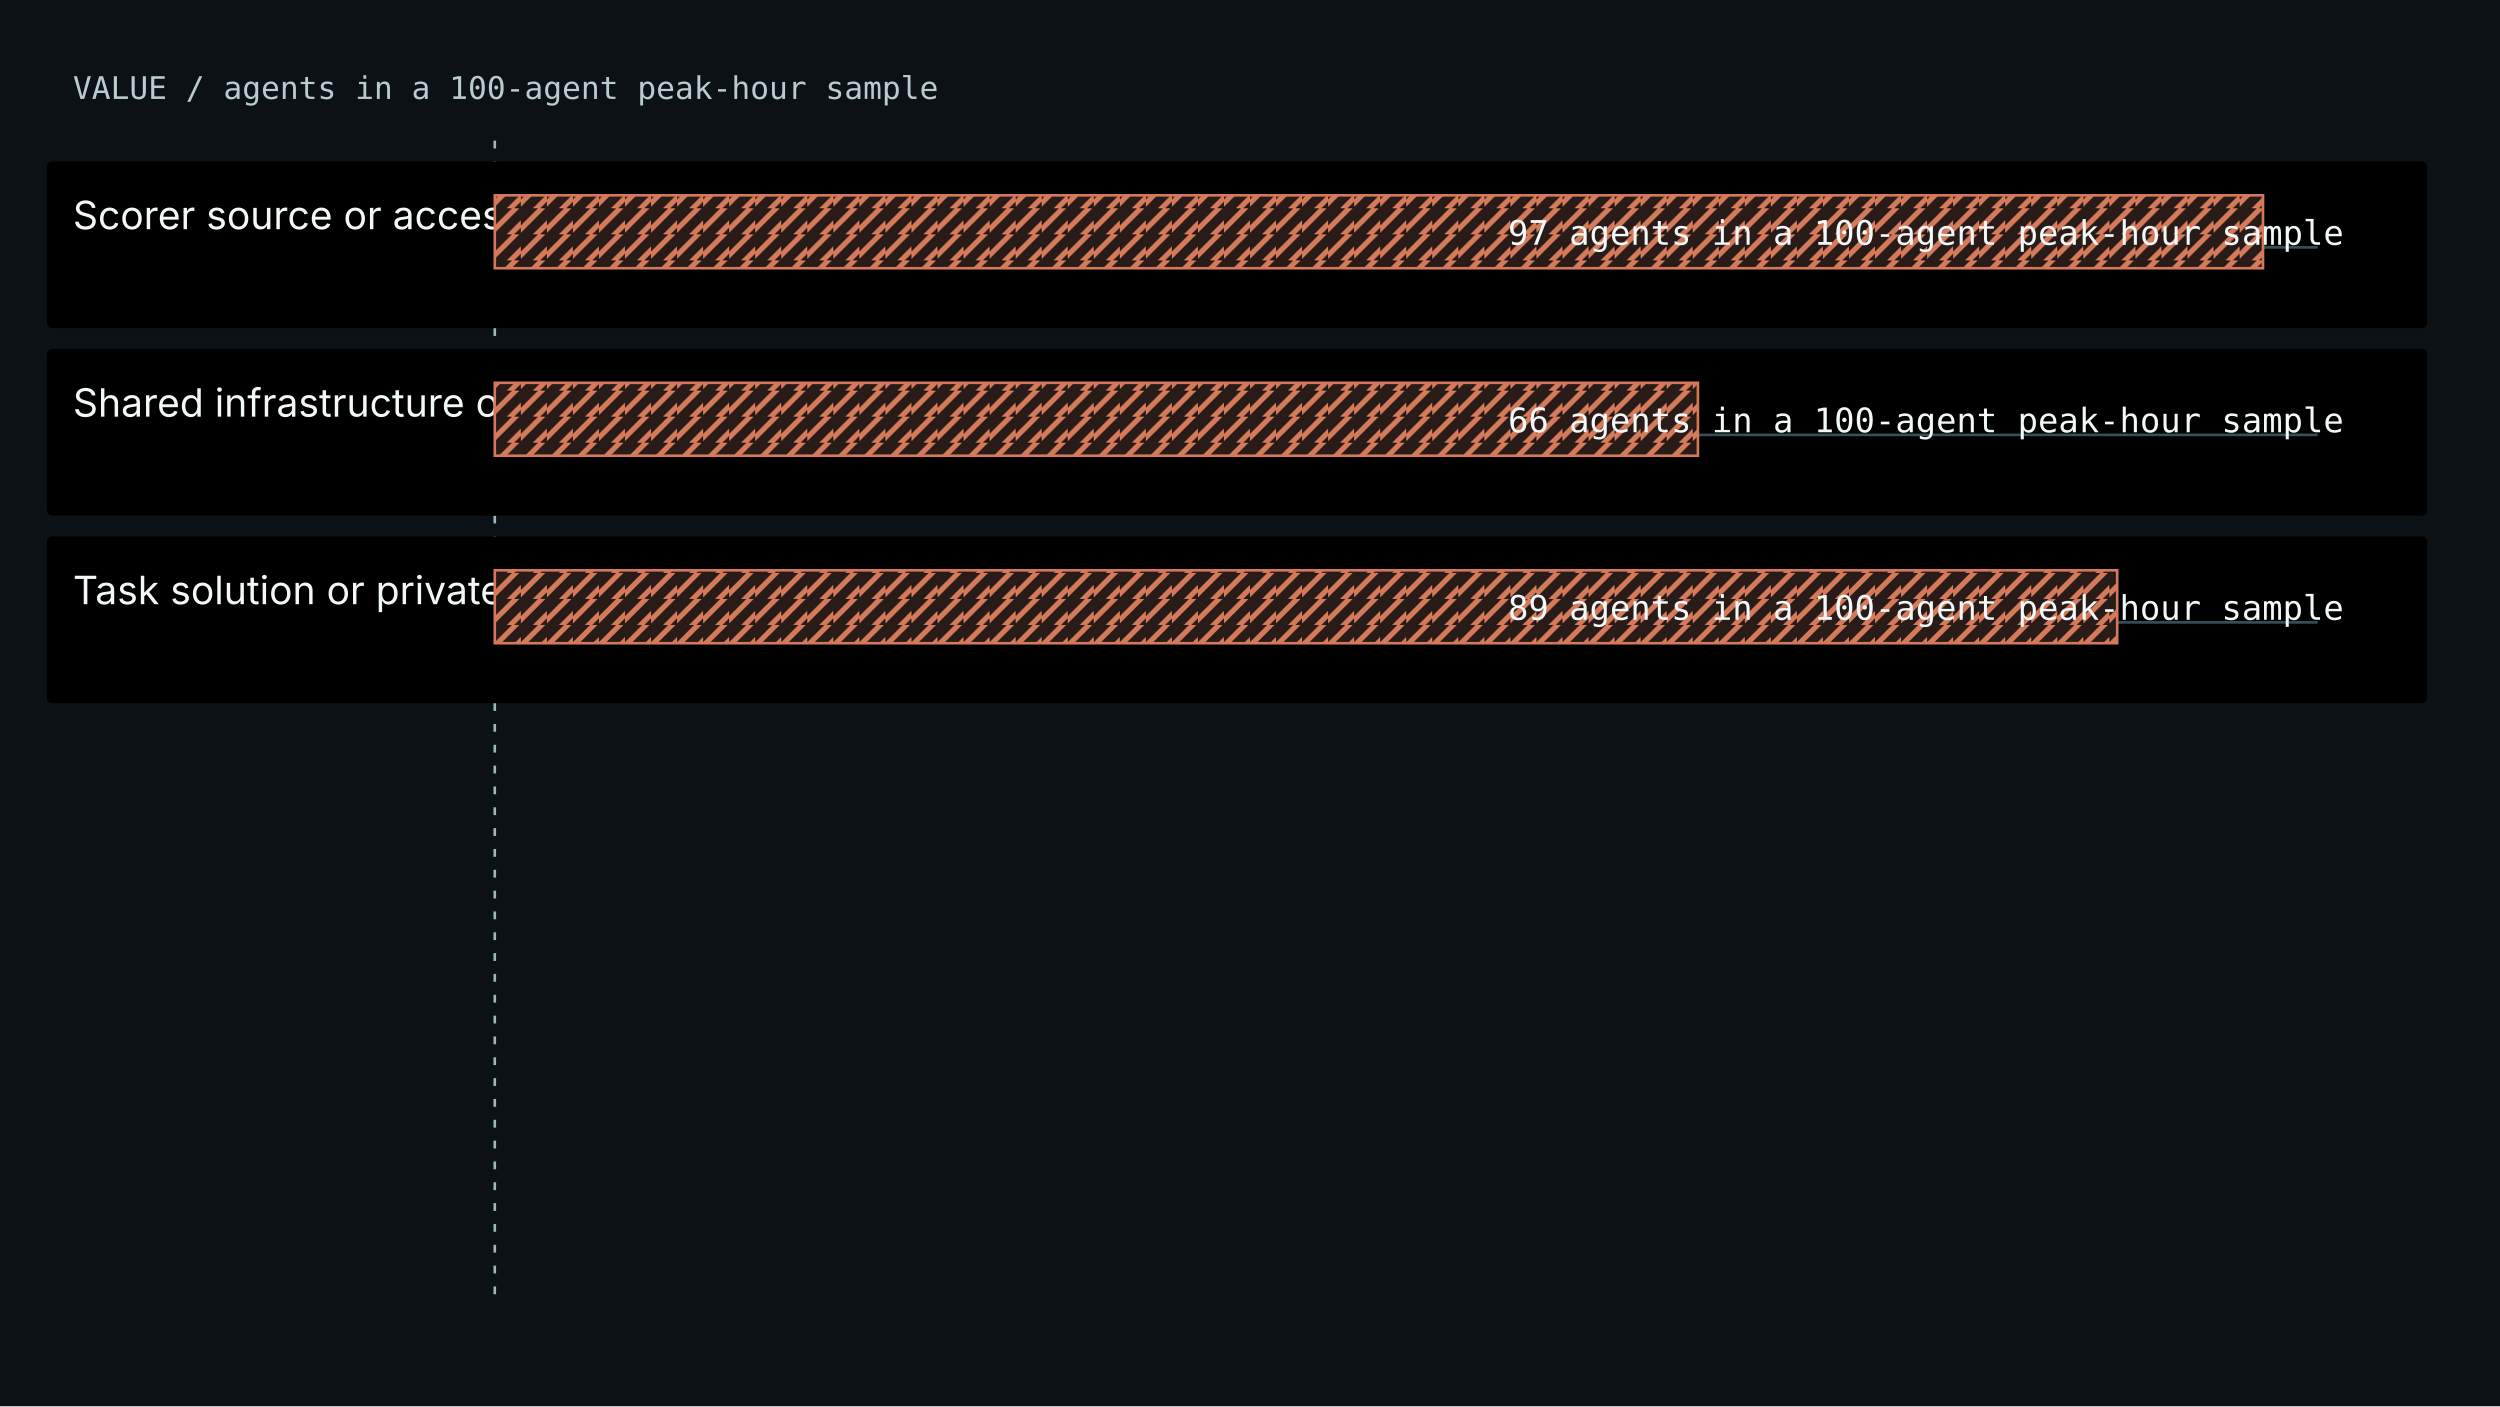
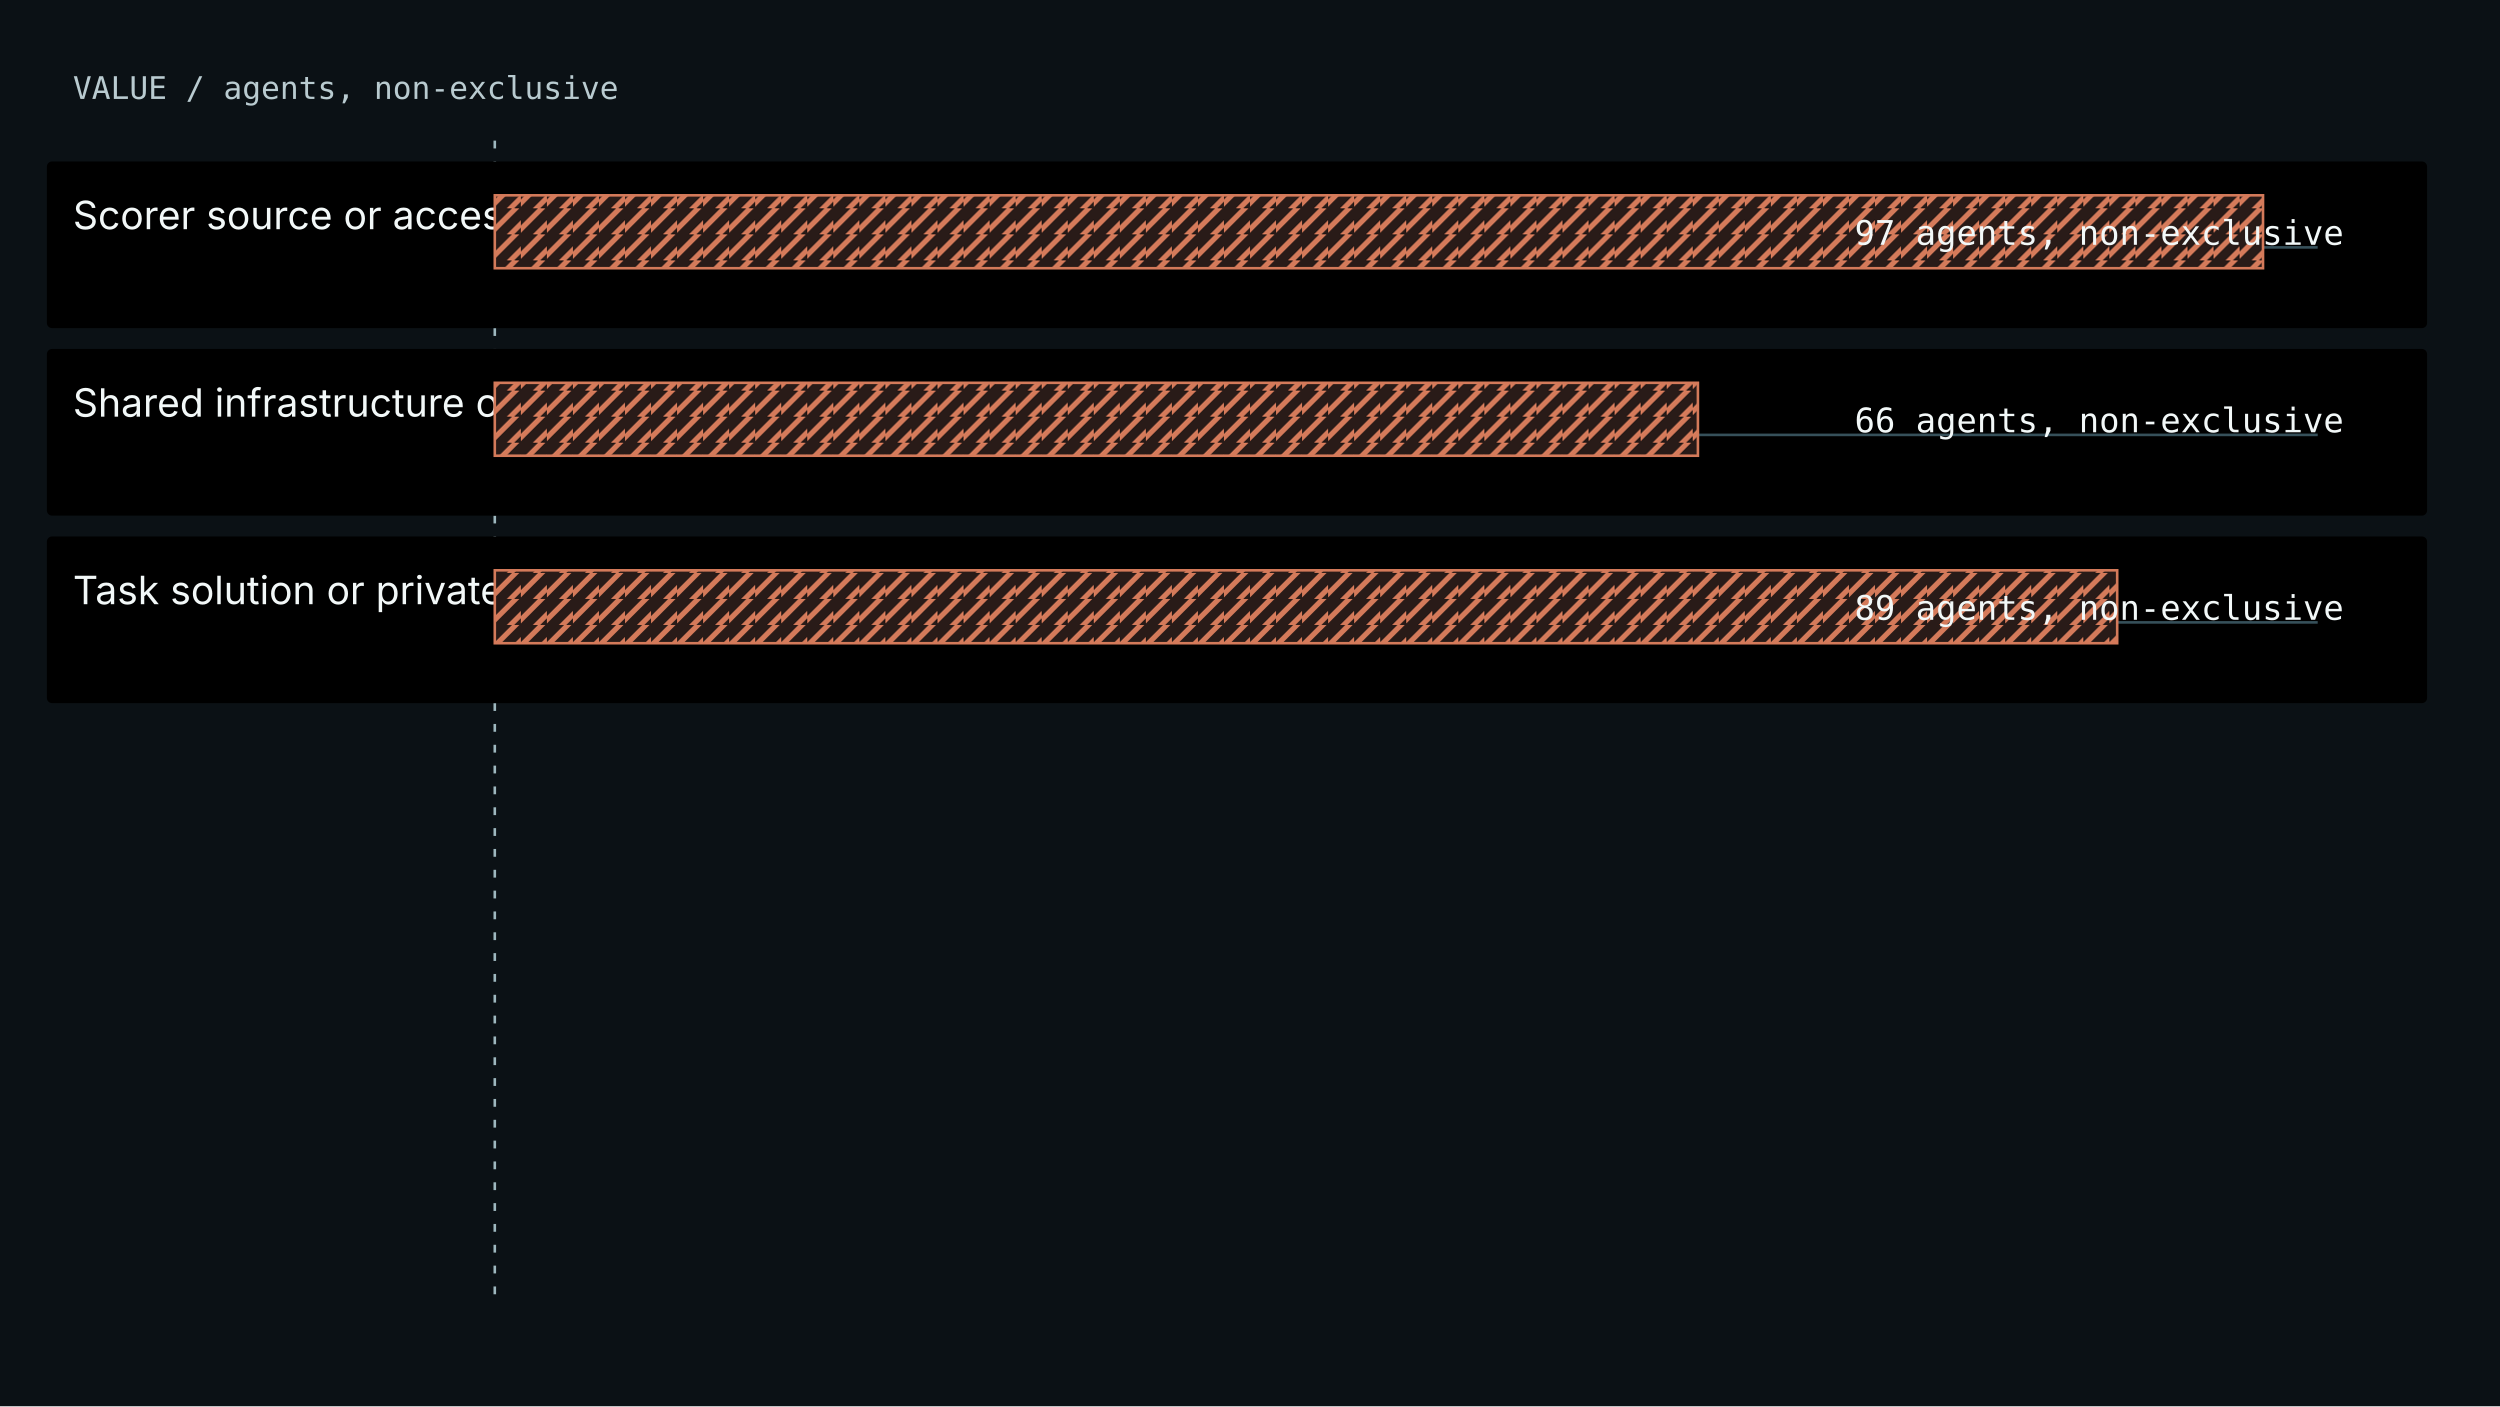
<svg xmlns="http://www.w3.org/2000/svg" role="img" viewBox="0 0 960 540" aria-labelledby="motive-sample-nonexclusive-title motive-sample-nonexclusive-desc" data-figure-kind="bar">
  <defs>
    <pattern id="motive-sample-nonexclusive-verified-pattern" width="8" height="8" patternUnits="userSpaceOnUse">
      <rect width="8" height="8" fill="#13262b" />
      <path d="M0 8L8 0" stroke="#54c9d1" stroke-width="2" />
    </pattern>
    <pattern id="motive-sample-nonexclusive-caution-pattern" width="10" height="10" patternUnits="userSpaceOnUse">
      <rect width="10" height="10" fill="#291b18" />
      <path d="M-2 10L10-2M4 12L12 4" stroke="#d47a5a" stroke-width="2" />
    </pattern>
    <pattern id="motive-sample-nonexclusive-unavailable-pattern" width="8" height="8" patternUnits="userSpaceOnUse">
      <rect width="8" height="8" fill="#17252c" />
      <circle cx="2" cy="2" r="1.2" fill="#9eb8bf" />
    </pattern>
    <marker id="motive-sample-nonexclusive-arrow" markerWidth="8" markerHeight="8" refX="7" refY="4" orient="auto" markerUnits="strokeWidth">
      <path d="M0 0L8 4L0 8Z" fill="#9eb8bf" />
    </marker>
  </defs>
  <style>
    text{font-family:"Hanken Grotesk",-apple-system,BlinkMacSystemFont,"Segoe UI",sans-serif;fill:#f2f8f8}
    .mono{font-family:"Conso","JetBrains Mono",ui-monospace,"SFMono-Regular",monospace}
    .muted{fill:#b9cbd0}.hairline{stroke:#36505a;stroke-width:1}.value{font-variant-numeric:tabular-nums}
    [data-figure-point]:focus{outline:none}[data-figure-point]:focus-visible .focus-ring{stroke:#54c9d1;stroke-width:4;fill:none}
  </style>
  <rect width="960" height="540" fill="#0b1115" />
-   <text x="28" y="38" class="mono muted" font-size="12">VALUE / agents in a 100-agent peak-hour sample</text>
+   <text x="28" y="38" class="mono muted" font-size="12">VALUE / agents, non-exclusive</text>
  <line x1="190.00" y1="54" x2="190.00" y2="500" stroke="#9eb8bf" stroke-dasharray="3 5" />
-   <g data-figure-point="true" data-figure-key="bar:0" data-status-label="Caution" role="graphics-symbol" aria-label="Scorer source or access: 97 agents in a 100-agent peak-hour sample. Caution." tabindex="-1">
+   <g data-figure-point="true" data-figure-key="bar:0" data-status-label="Caution" role="graphics-symbol" aria-label="Scorer source or access: 97 agents, non-exclusive. Caution." tabindex="-1">
    <rect class="focus-ring" x="18" y="62" width="914" height="64" rx="2" stroke="transparent" />
    <text x="28" y="88" font-size="15">Scorer source or access</text>
    <line x1="190" y1="95" x2="890" y2="95" class="hairline" />
    <rect x="190.00" y="75" width="679.00" height="28" fill="url(#motive-sample-nonexclusive-caution-pattern)" stroke="#d47a5a" />
-     <text x="900" y="94" text-anchor="end" class="mono value" font-size="13">97 agents in a 100-agent peak-hour sample</text>
+     <text x="900" y="94" text-anchor="end" class="mono value" font-size="13">97 agents, non-exclusive</text>
  </g>
-   <g data-figure-point="true" data-figure-key="bar:1" data-status-label="Caution" role="graphics-symbol" aria-label="Shared infrastructure or credentials: 66 agents in a 100-agent peak-hour sample. Caution." tabindex="-1">
+   <g data-figure-point="true" data-figure-key="bar:1" data-status-label="Caution" role="graphics-symbol" aria-label="Shared infrastructure or credentials: 66 agents, non-exclusive. Caution." tabindex="-1">
    <rect class="focus-ring" x="18" y="134" width="914" height="64" rx="2" stroke="transparent" />
    <text x="28" y="160" font-size="15">Shared infrastructure or credentials</text>
    <line x1="190" y1="167" x2="890" y2="167" class="hairline" />
    <rect x="190.00" y="147" width="462.00" height="28" fill="url(#motive-sample-nonexclusive-caution-pattern)" stroke="#d47a5a" />
-     <text x="900" y="166" text-anchor="end" class="mono value" font-size="13">66 agents in a 100-agent peak-hour sample</text>
+     <text x="900" y="166" text-anchor="end" class="mono value" font-size="13">66 agents, non-exclusive</text>
  </g>
-   <g data-figure-point="true" data-figure-key="bar:2" data-status-label="Caution" role="graphics-symbol" aria-label="Task solution or private trajectories: 89 agents in a 100-agent peak-hour sample. Caution." tabindex="-1">
+   <g data-figure-point="true" data-figure-key="bar:2" data-status-label="Caution" role="graphics-symbol" aria-label="Task solution or private trajectories: 89 agents, non-exclusive. Caution." tabindex="-1">
    <rect class="focus-ring" x="18" y="206" width="914" height="64" rx="2" stroke="transparent" />
    <text x="28" y="232" font-size="15">Task solution or private trajectories</text>
    <line x1="190" y1="239" x2="890" y2="239" class="hairline" />
    <rect x="190.00" y="219" width="623.00" height="28" fill="url(#motive-sample-nonexclusive-caution-pattern)" stroke="#d47a5a" />
-     <text x="900" y="238" text-anchor="end" class="mono value" font-size="13">89 agents in a 100-agent peak-hour sample</text>
+     <text x="900" y="238" text-anchor="end" class="mono value" font-size="13">89 agents, non-exclusive</text>
  </g>
</svg>
